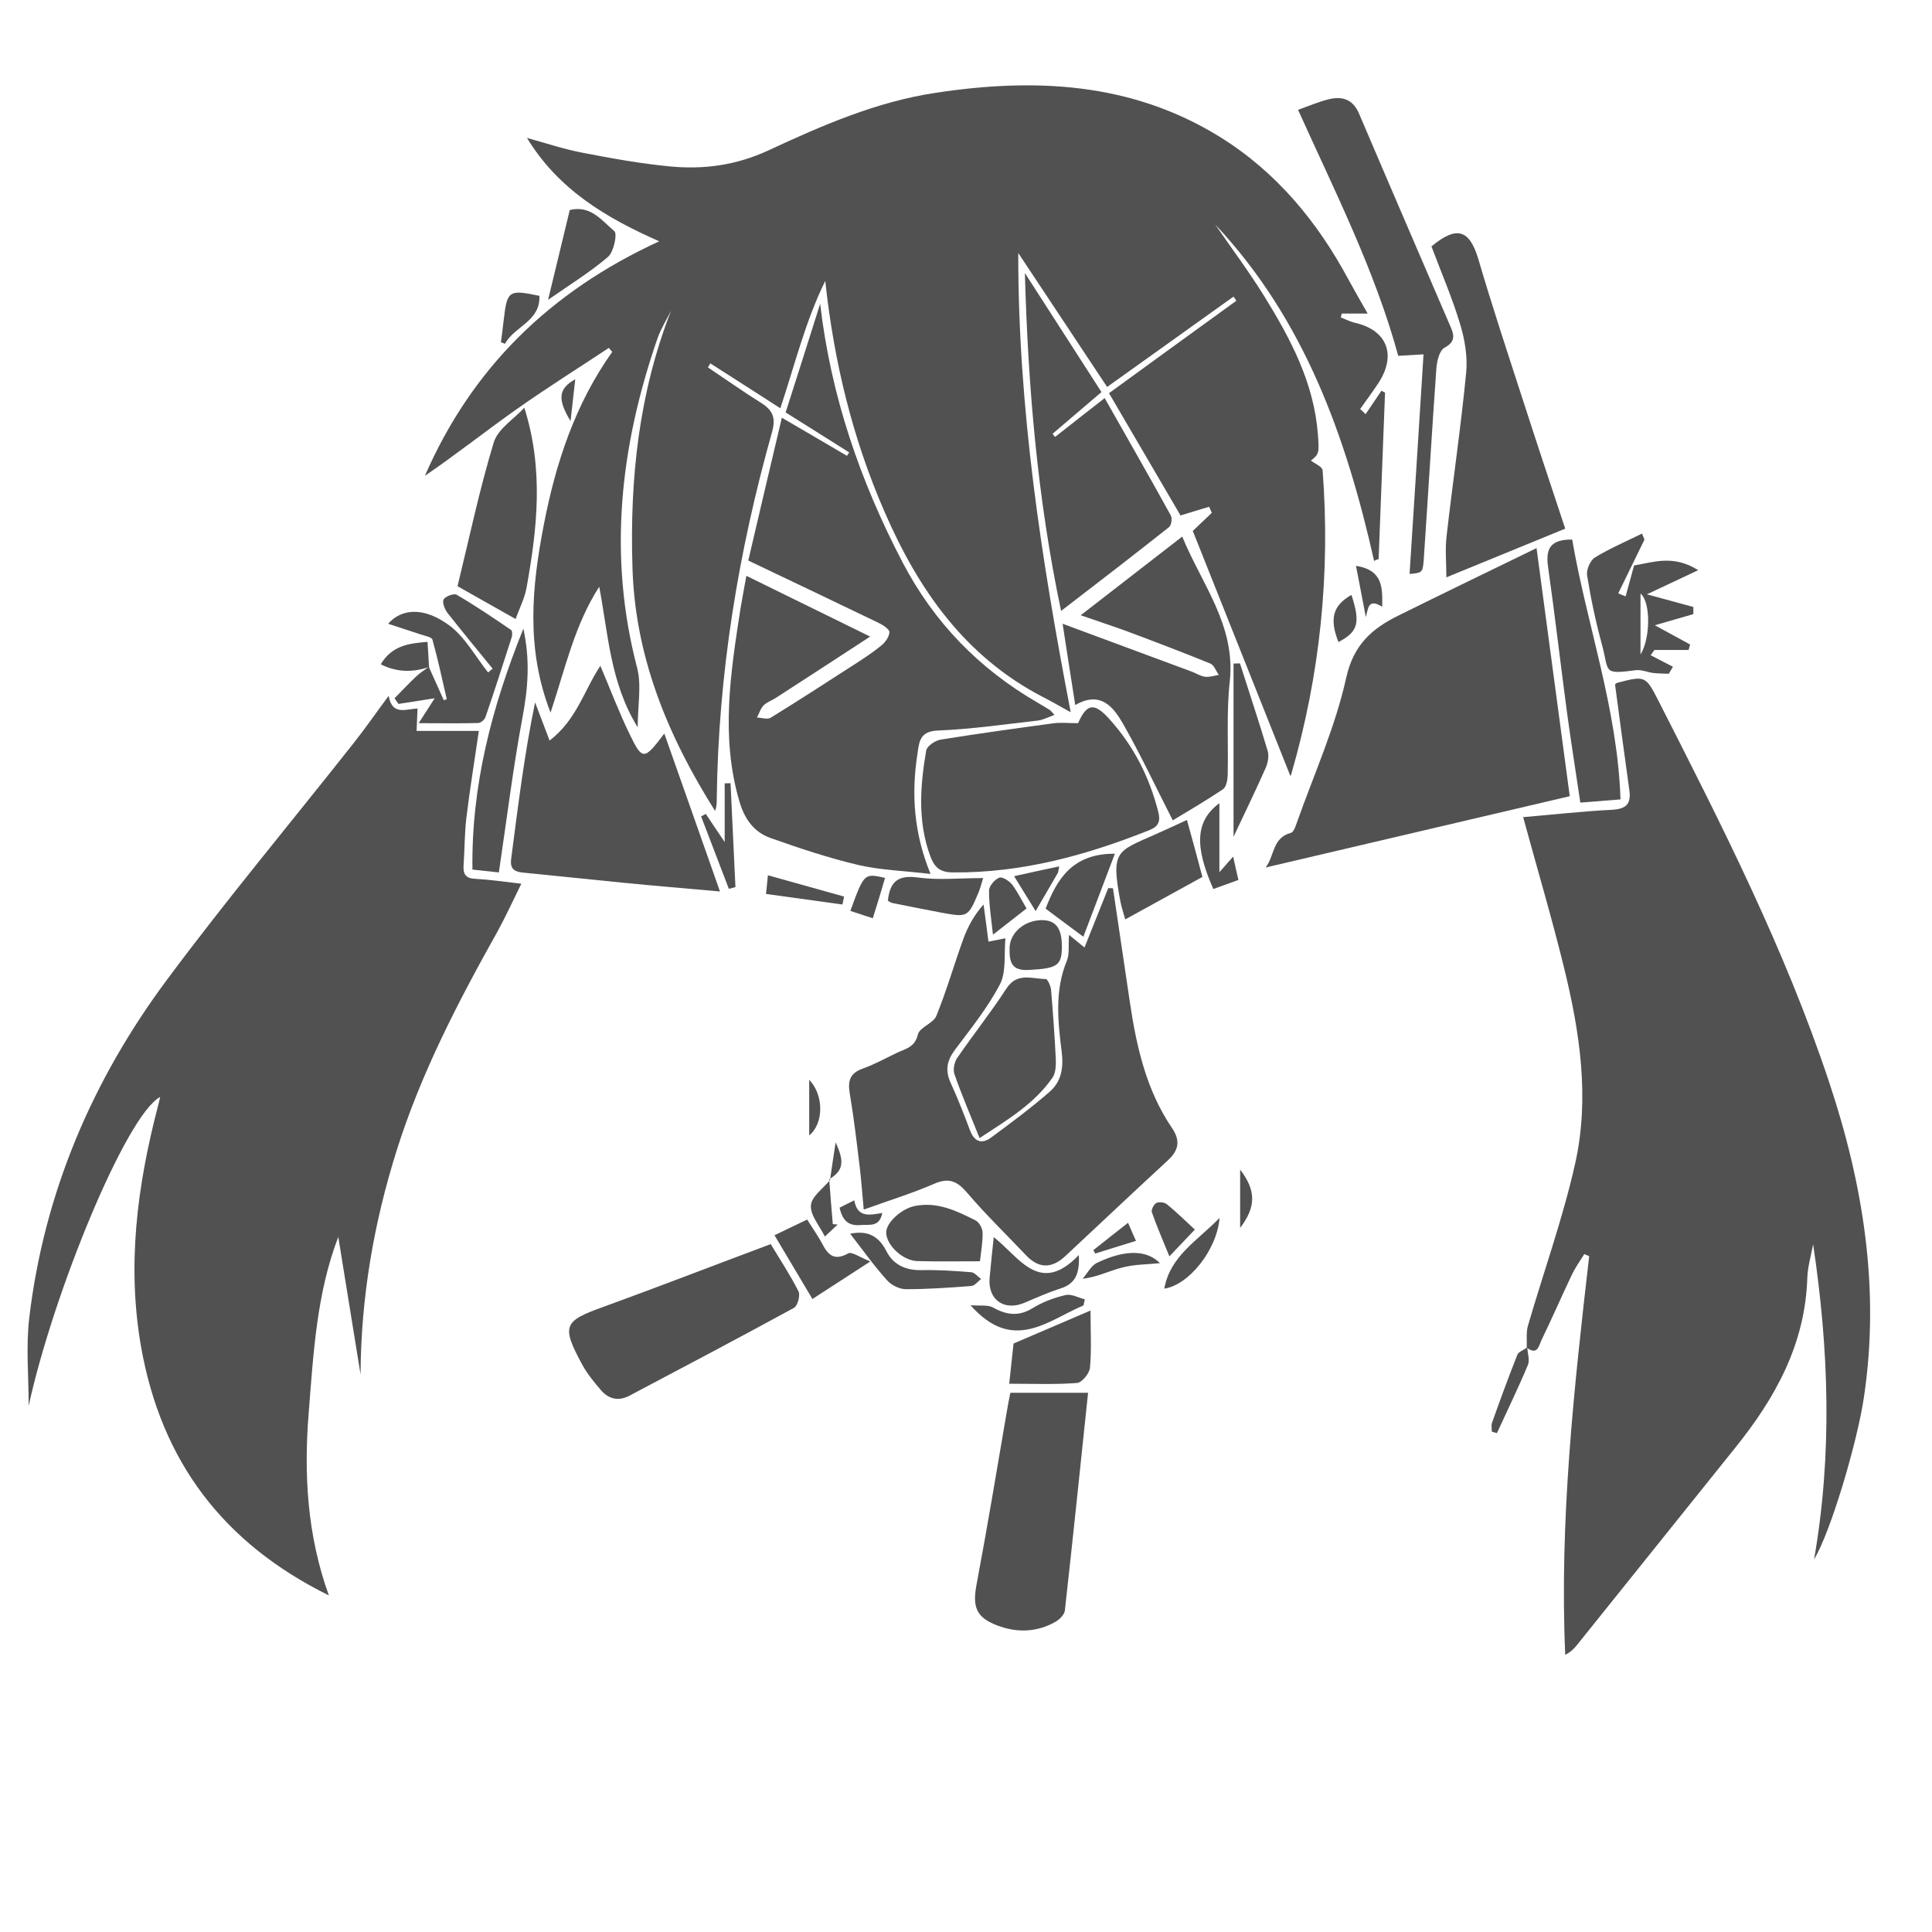
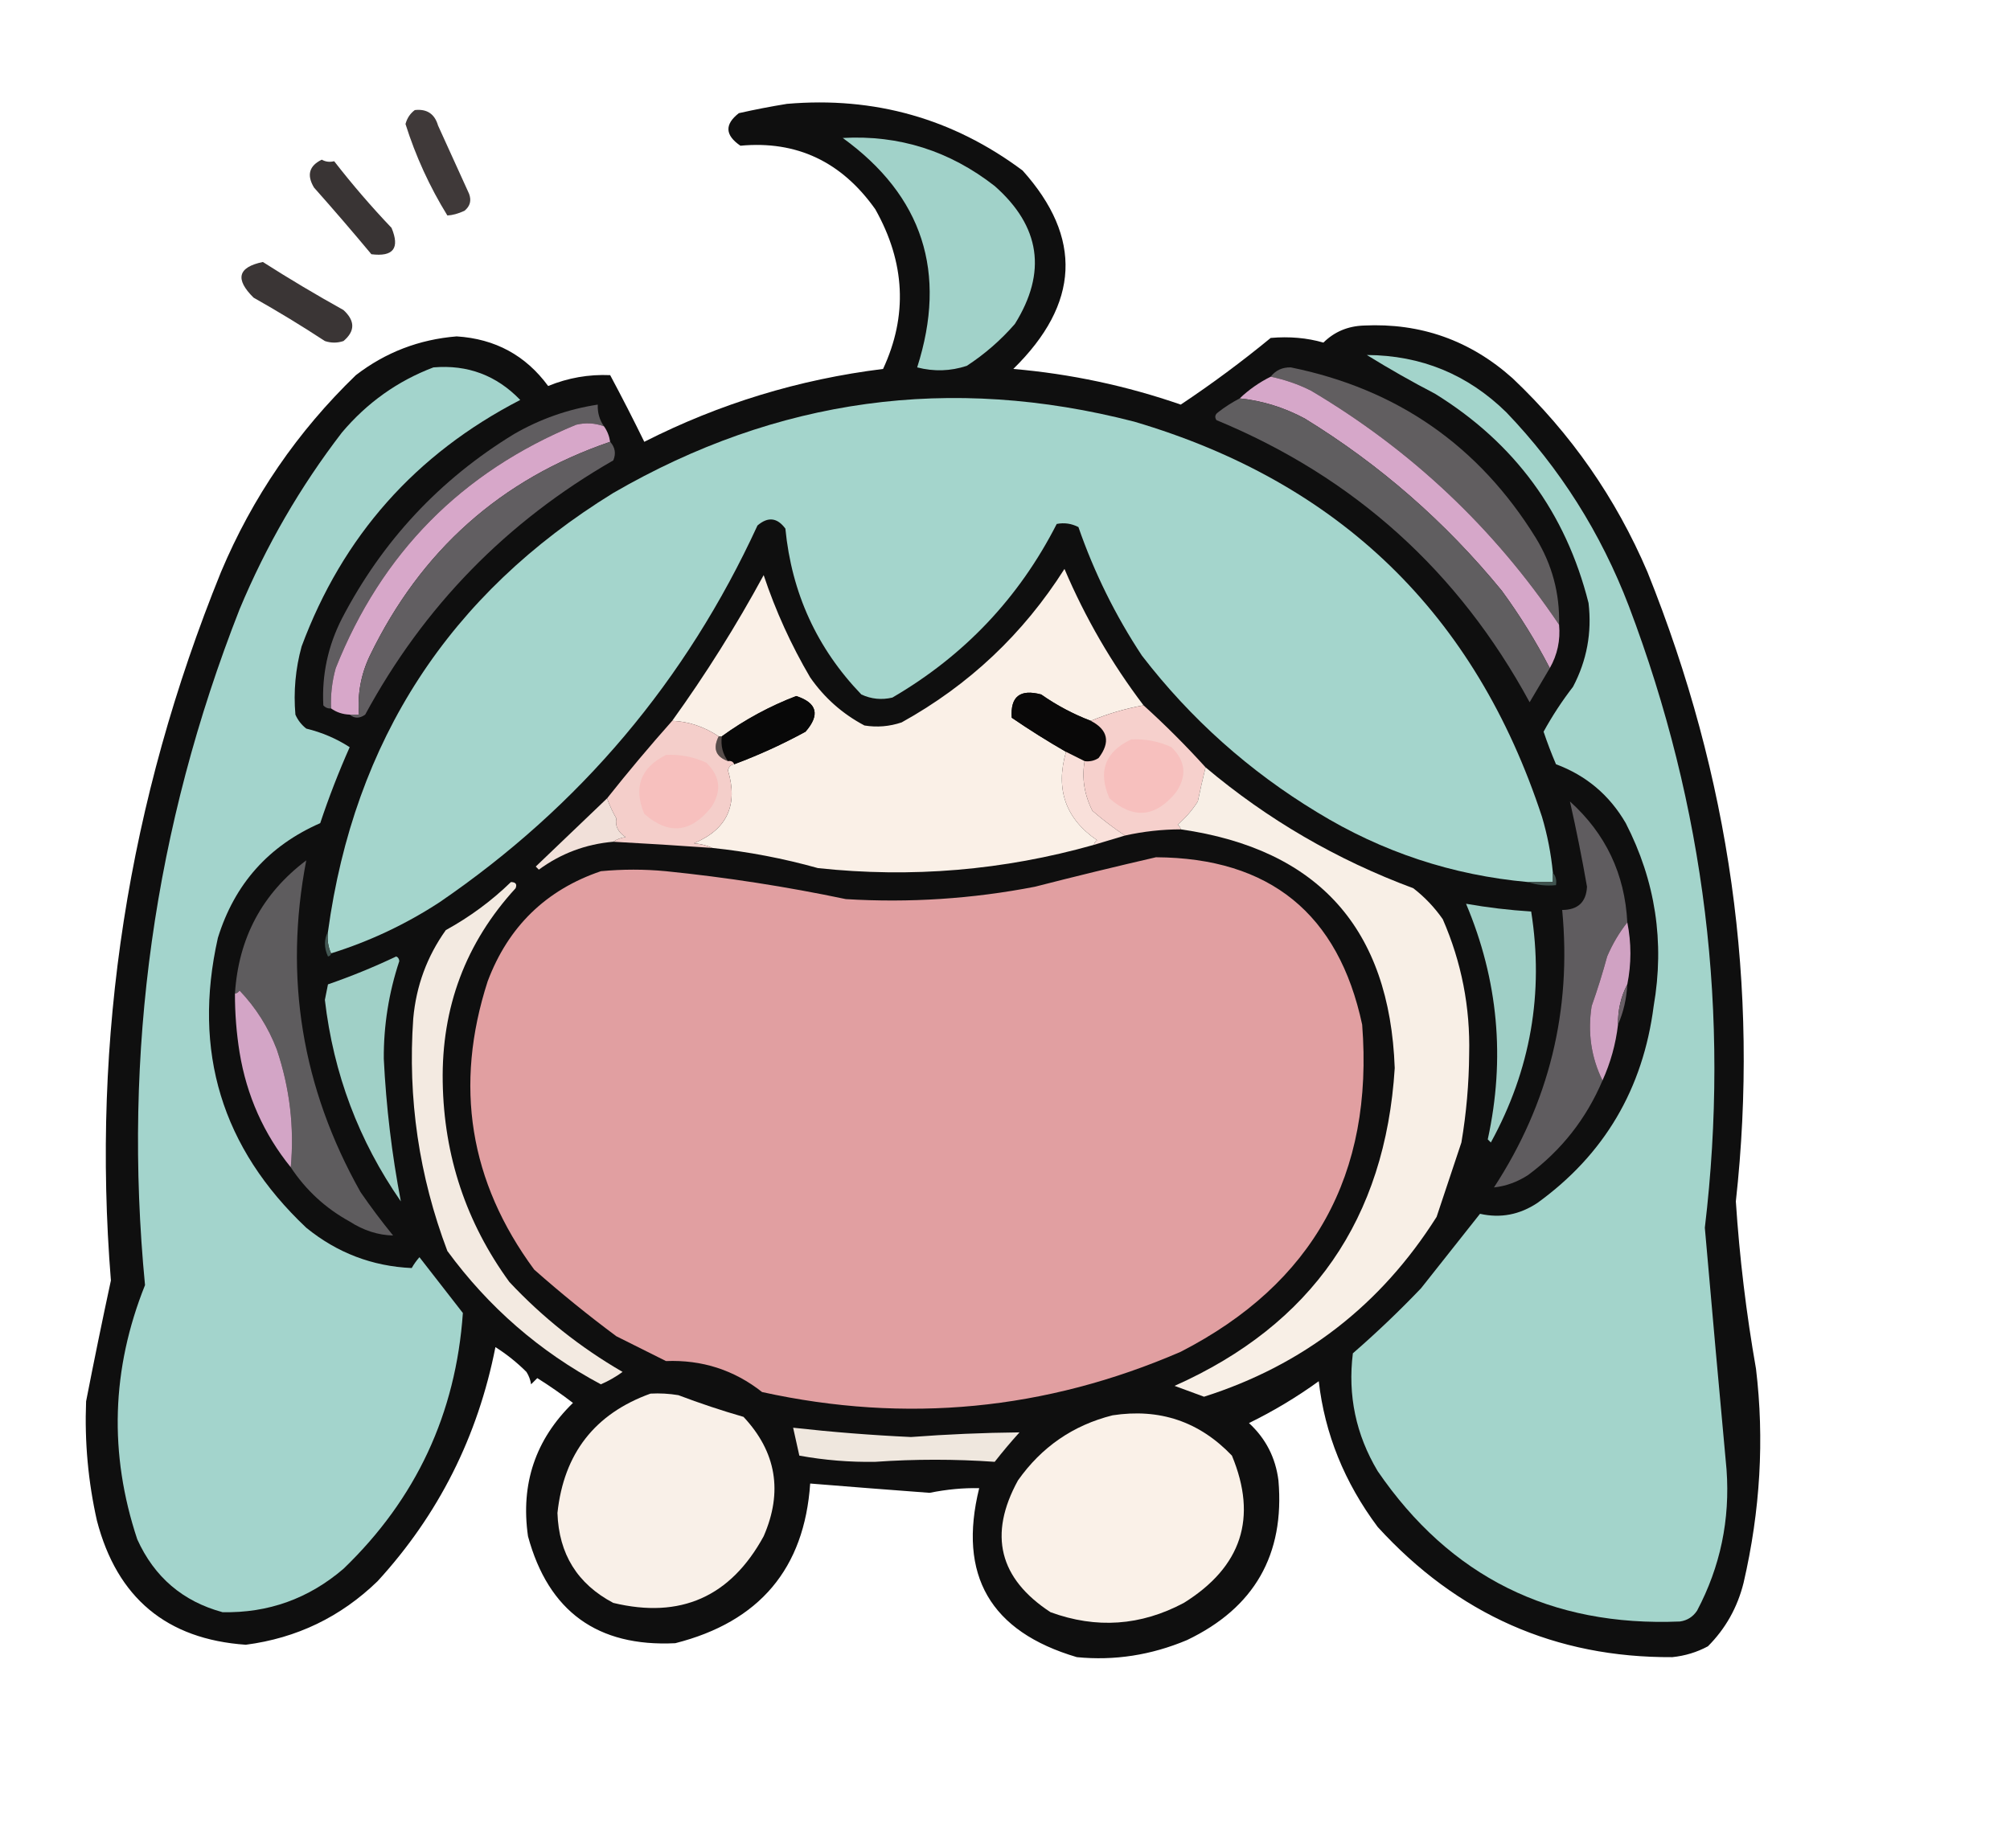
- <svg xmlns="http://www.w3.org/2000/svg" t="1774703105502" class="icon" viewBox="0 0 1024 1024" version="1.1" p-id="14285" width="200" height="200">
-   <path d="M355.7 164.6c-2.4 4.9-5.4 9.6-7.2 14.7-19.8 57.2-26.4 115.2-10.8 174.7 2.4 9.3 0.3 19.9 0.3 31.5-14.6-23.6-15.6-49.4-20.4-74.5-13 20.1-17.9 42.9-25.8 66.7-13.2-34-9.9-66.8-3.6-99.4 6.3-32.7 16.6-64.1 36.3-91.8l-1.8-2.1c-16.6 11-33.4 21.5-49.6 33-16.1 11.4-31.5 23.6-47.9 34.8 24.8-56.9 66.1-97.6 124.2-124.3-28.3-12.5-53.4-27.4-70.1-54.8 10.5 2.9 19.7 6 29.2 7.8 15.4 3 30.9 5.8 46.5 7.3 17.9 1.7 34.9-0.5 52.1-8.4 28.4-13.2 57.4-25.9 88.8-30.6 52.5-8 103.7-5.6 150.4 23.2 30.1 18.6 52 45.1 68.6 76.1 3.1 5.7 6.4 11.4 10 17.7h-13.7c-0.2 0.7-0.4 1.3-0.6 2 2.5 1 5 2.3 7.6 2.9 16.8 3.8 22.1 16.8 12.6 31.6-3.1 4.8-6.6 9.4-9.9 14.1 1 0.9 2 1.8 2.9 2.7 2.8-4.1 5.6-8.2 8.4-12.4 0.6 0.3 1.2 0.7 1.9 1-1.1 29.4-2.3 58.8-3.4 88.2-0.8 0.3-1.6 0.6-2.4 1-14.8-65.8-37-128.1-84.2-178.3 8.7 12.7 18 25.1 26.1 38.2 13.9 22.5 26.2 45.7 28.3 72.9 0.7 9.6 0.8 10.6-3.7 14 2 1.6 6 3.2 6.2 5.1 4.2 54.7-1.3 108.4-16.6 161.1-0.2 0.8-0.9 1.6-0.5 0.9-17-42.6-34.3-86.1-51.7-129.8 3.1-3 6.6-6.3 10.1-9.6-0.5-1.1-1-2.1-1.4-3.2-4.8 1.4-9.6 2.9-15.2 4.6-12.1-20.7-24.6-42-37.9-64.8 22.5-16.4 45-32.7 67.5-49-0.5-0.7-1-1.4-1.5-2.2-22.3 15.9-44.5 31.9-67 47.9-15.6-23.6-31.4-47.3-47.1-71-0.1 82 12.1 161.8 27.8 243.4-6.2-3.4-10.4-5.9-14.8-8.1-41.2-21.4-65.9-56.7-83.9-98.2-17-39-26.8-79.6-31.4-122.3-10.5 21.3-16.1 44.3-23.8 67.5-12.7-8.2-24.9-16-37.1-23.8-0.4 0.7-0.9 1.4-1.3 2.1 9.4 6.3 18.7 12.9 28.3 18.9 6.1 3.9 7.8 7.8 5.7 15.4-17.9 63.5-28.5 128.2-29.3 194.3 0 2.1 0 4.2-0.9 6.5-25.1-39.8-42.6-82-43.8-129.8-1.4-46.3 3.4-91.6 20.5-135.4zM206 368.8c1.8 10.5 8.9 7.1 15.3 6.7-0.2 4-0.3 7.6-0.5 11.9h33c-2.4 16.4-4.8 31.2-6.6 46-1 8.4-0.9 16.9-1.5 25.4-0.3 4.7 1.3 6.8 6.3 7 7.5 0.4 14.9 1.5 24.3 2.6-4.4 8.9-8.2 17.3-12.6 25.3-20.9 37.3-40.6 75.2-53.5 116.2-12.1 38.5-18.9 77.8-19.1 118.6-3.9-24.3-7.9-48.6-11.8-72.9-11.5 29.9-13.2 61.9-15.7 93.5-2.6 32.3-0.8 64.6 10.7 96.5C118 817.8 85.5 774.3 74.8 714c-7.6-43.2-2.1-85.1 8.7-126.9 0.5-1.8 0.9-3.6 1.4-5.7-18 9.6-56.6 103.7-69.7 163.7 0-15.5-1.5-31.2 0.3-46.6C23.4 632.1 49 572.3 88.7 519c31.7-42.6 65.8-83.4 98.7-125.1 6.2-7.8 11.9-16.1 18.6-25.1z m603.2 345.5c0.2-3.8-0.4-7.9 0.6-11.5 8.4-28.9 18.7-57.4 25.2-86.7 7.6-34.6 2.3-69.4-6.1-103.5-6.4-26.1-14.1-52-21.6-79.5 15.5-1.3 31.3-3.1 47.1-3.9 7.4-0.4 10.2-3 9.2-10.3-2.6-18.6-5.1-37.3-7.6-56.1 0.2-0.2 0.7-0.8 1.2-0.9 14.7-3.8 15-3.9 21.9 9.7 33.5 65.8 67 131.6 90.4 202 18.1 54.4 27 109.7 18.4 167.1-3.5 23.6-17.5 71.1-26.4 85.8 9.8-56.2 7.8-111.5-0.5-167-1.1 6-2.9 11.9-3.1 17.9-1.1 35.1-17 63.7-38.4 90.2-27.9 34.7-55.7 69.5-83.6 104.2-1.5 1.9-3.2 3.7-6.3 5.3-3.1-70.9 4.6-141.1 12.7-211.3-0.9-0.4-1.7-0.7-2.6-1.1-2.3 3.7-4.9 7.3-6.7 11.2-5.4 11.3-10.4 22.9-15.9 34.2-1.4 2.8-2 8.4-7.6 4.4 0-0.1-0.3-0.2-0.3-0.2z" fill="#515151" p-id="14286" />
-   <path d="M434.7 161c5.7 49 21.2 94 43.7 137.1 16.7 31.9 40.5 56.3 71.5 74.3 2.2 1.3 4.3 2.5 6.5 3.9 0.5 0.3 0.9 0.9 2.5 2.6-3.3 1.2-5.9 2.6-8.7 3-17.7 2-35.4 4.6-53.2 5.3-9.5 0.4-9.8 6-10.7 12.1-3.3 21.1-2.1 41.9 6.9 63.9-13.7-1.6-26.2-2-38.1-4.7-15.8-3.7-31.3-8.9-46.6-14.3-8.6-3-13.7-9.7-16.5-19.1-10.2-34.4-4.8-68.5 0.5-102.7 0.9-5.5 2-11 3.1-17.2 21.9 10.7 42.9 21.1 65.6 32.2-17.5 11.4-33.7 22-50 32.5-2.1 1.4-4.7 2.2-6.4 3.9-1.7 1.7-2.4 4.3-3.6 6.5 2.5 0.1 5.6 1.2 7.3 0.1 14.4-8.9 28.7-18.1 42.9-27.3 5.3-3.4 10.6-6.8 15.5-10.8 2.2-1.7 4.4-4.7 4.5-7.2 0.1-1.6-3.5-3.9-5.8-5-22.6-10.9-45.3-21.7-69-33 5.9-25.3 11.7-49.9 17.8-75.7 12.5 7.3 23.5 13.7 34.5 20.2l1.2-1.8c-11.2-7.1-22.4-14.1-33.7-21.2 6.3-19.6 12.3-38.6 18.3-57.6z m131.9 334.5c3 2.5 5.1 4.2 8.2 6.7 4.4-11 8.5-21.2 12.6-31.5 0.8 0 1.7 0.1 2.5 0.1 3 20.2 6 40.4 9 60.7 3.5 23.4 8.7 46.4 22.3 66.4 4.6 6.8 3.5 11.8-2.2 17.1-18.2 16.8-36.2 33.8-54.3 50.7-7.3 6.8-14.2 6.8-21.1-0.6-10.3-10.9-21.2-21.4-30.9-32.8-5.3-6.2-9.6-8.3-17.5-4.9-11.7 5.1-23.9 8.8-37.4 13.7-0.8-8.7-1.3-15.5-2.1-22.3-1.6-13.1-3.1-26.2-5.3-39.2-1.1-6.5-0.1-10.7 6.8-13.2 6.2-2.2 12-5.4 18-8.3 4.6-2.2 9.7-2.9 11.3-9.8 0.9-3.8 8.2-5.9 9.8-9.9 5.4-13.3 9.4-27.2 14.3-40.8 2.4-6.5 5.7-12.6 10.7-18.2 0.9 6.4 1.7 12.7 2.6 19.7 2.8-0.6 4.8-1 9-1.8-0.8 8.6 0.5 17.8-2.9 24.4-6.5 12.4-15.5 23.6-24 34.9-4.2 5.7-5.1 10.9-2.1 17.4 3.8 8.3 7.1 16.8 10.3 25.3 2.3 5.9 6.2 7.2 11 3.7 10.6-7.8 21.2-15.7 31.1-24.3 6.2-5.4 7.5-12.6 6.4-21.4-2-16-3.8-32.3 2.8-48.2 1.4-3.5 0.7-8 1.1-13.6z m247.8-205c6.2 46.3 12 89.5 17.6 131.5-53.6 12.6-106.9 25.1-161.2 37.8 4.8-6.2 3.5-15.8 13.5-18.4 1.4-0.4 2.4-3.5 3.1-5.5 9-25.4 20.3-50.4 26.1-76.6 3.9-17.7 13.8-26.2 27.8-33.1 24-11.9 48.3-23.6 73.1-35.7z" fill="#515151" p-id="14287" />
-   <path d="M571.4 383.3c4.6-10.4 8.5-11.1 16.4-2.4 12.9 14.2 21.4 30.8 26.1 49.4 1.2 4.7 0.4 7.6-4.5 9.6-33.5 13.4-67.8 22.8-104.2 22.5-7 0-9.9-2.6-12.2-8.8-6.7-18.4-5.3-37.1-2.1-55.8 0.4-2.4 4.8-5.3 7.7-5.8 20-3.2 40.1-6 60.2-8.7 3.7-0.4 7.7 0 12.6 0z m-189.8 89.2c-18.1-1.6-34.6-3-51-4.6-17.5-1.7-34.9-3.6-52.4-5.3-4.7-0.4-8-1.3-7.3-7.1 3.6-27.8 7-55.6 12.7-83.2 2.4 6.3 4.8 12.5 7.7 20.2 14.4-11 18.4-26.9 26.9-39.6 5.2 12.2 9.8 24.5 15.6 36.4 6.7 13.8 7.6 13.7 18.3-0.5 10 28.2 19.3 54.8 29.5 83.7z" fill="#515151" p-id="14288" />
-   <path d="M563.2 330.6c23.8 8.8 46.1 17.1 68.5 25.4 2.4 0.9 4.6 2.4 7 2.7 2.4 0.3 4.9-0.6 7.3-1-1.5-2-2.5-5.2-4.5-6-14.5-5.9-29.2-11.5-43.9-17-7.6-2.8-15.4-5.3-24.8-8.6 18.3-14.2 35.5-27.5 53.8-41.7 10.5 25.5 28.4 47.1 25.2 76.7-1.8 16.5-0.7 33.3-1.1 49.9-0.1 2.6-0.8 6.3-2.6 7.4-9.3 6.2-18.9 11.8-26.5 16.4-9.1-17.8-17-34.7-26.2-50.9-5.2-9.1-12-18-25.5-10.2-2.3-14.5-4.3-27.7-6.7-43.1z m-20-185.9c13.4 20.8 26.8 41.6 40.6 63.1-8.9 7.6-17.4 14.8-25.9 22.1 0.4 0.6 0.9 1.2 1.3 1.7 8.4-6.6 16.9-13.3 26.3-20.6 12 21.2 23.7 41.6 35 62.1 0.9 1.5 0.4 5.3-0.9 6.3-18.7 14.8-37.5 29.3-57.2 44.4-12.6-59.7-17.5-119-19.2-179.1zM766.6 306c0-7.9-0.7-14.9 0.1-21.7 3.3-29 7.6-57.8 10.4-86.8 0.8-8.4-0.7-17.5-3.2-25.7-4.2-14-10.1-27.6-15.2-41.2 13.5-11.2 20.2-8.9 24.9 6.9 7.3 24.9 15.5 49.6 23.5 74.3 7.3 22.7 14.9 45.4 22.5 68.4-20 8.2-40.2 16.5-63 25.8zM535.5 738.2h41.2c-4 38.3-8 76.8-12.3 115.4-0.2 2.2-2.9 4.8-5 6-9.9 5.6-20.4 5.9-30.9 1.9-11.3-4.3-13.1-10-10.9-21.7 5.8-30.8 10.9-61.7 16.2-92.6 0.5-3 1.1-6 1.7-9z m-127-78.8c4.6 7.7 10.2 16.1 14.7 25 1.1 2.1-0.4 7.7-2.4 8.8-28.9 15.8-58 31.1-87.1 46.5-5.8 3.1-11.1 1.9-15.2-2.9-3.6-4.2-7.3-8.7-9.9-13.5-11.2-20.7-9.9-23.1 11.4-30.7 29.1-10.6 58-21.8 88.5-33.2z" fill="#515151" p-id="14289" />
-   <path d="M754.5 187.8c-6.6 0.4-10.2 0.6-13.4 0.8-12.5-45.7-33.7-87.3-53.1-130.4 5.9-2.1 10.8-4.2 15.9-5.5 7.4-1.9 13.2-0.2 16.5 7.7 16.1 37.8 32.4 75.5 48.6 113.2 1.9 4.4 2.2 7.7-3.4 10.7-2.7 1.5-4 7.1-4.3 11-2.4 33.8-4.4 67.7-6.7 101.5-0.5 6.8-0.9 6.8-7.5 7.4 2.5-38.4 4.9-76.7 7.4-116.4zM519.2 603.2c-4.9-12.2-9.5-22.9-13.3-33.8-0.9-2.4-0.1-6.4 1.4-8.6 8.5-12.4 17.9-24.2 26.1-36.8 5.7-8.9 13.7-5.1 20.9-5.1 0.9 0 2.6 3.7 2.8 5.8 1 12.2 1.9 24.4 2.5 36.6 0.1 3.3 0 7.3-1.7 9.8-9.7 14-23.9 22.4-38.7 32.1zM242.5 310.7c6.2-25.4 11.6-51.2 19.2-76.2 2.2-7.2 10.7-12.4 16.2-18.4 10.4 32.9 6.8 64.2 1.2 95.3-1 5.7-3.8 11-5.8 16.7-11.3-6.4-21.8-12.3-30.8-17.4z m616.4 113c-7.7 0.6-13.9 1.1-21.3 1.7-2.3-15.8-4.8-31.2-6.9-46.6-3.5-26.1-6.5-52.3-10.2-78.4-1.3-9.2 0.9-14.6 12.8-14.4 7.8 45.4 24 89.5 25.6 137.7zM871.6 286c-4.6 9.5-9.3 19-13.9 28.5 1.3 0.5 2.6 1.1 3.9 1.6 1.4-5.2 2.9-10.4 4.5-16.4 10-1.6 20.7-5.9 34 2.5-9.9 4.7-17.5 8.2-27.2 12.8 9.8 2.7 17.2 4.7 24.6 6.7v3.8c-6.2 1.8-12.4 3.6-20.4 5.9 7.1 3.9 12.9 7 18.7 10.2-0.3 1-0.5 1.9-0.8 2.9h-18.1c-0.7 0.9-1.4 1.9-2 2.8 3.9 2 7.9 4.1 11.8 6.1-0.7 1.2-1.5 2.5-2.2 3.7-2.8-0.1-5.5-0.1-8.2-0.4-3.1-0.4-6.2-1.8-9.1-1.5-17.9 2.3-14.2 1.2-18.1-13.4-3.3-12.1-5.9-24.4-7.9-36.8-0.5-2.9 1.6-7.9 4.1-9.5 8-4.9 16.6-8.5 25-12.7 0.5 1.2 0.9 2.2 1.3 3.2z m-2.1 60.9c5.3-8.5 5.5-27.8 0-32.3v32.3z m-642.1 6.8l7.8 17.4c0.5-0.2 1.1-0.3 1.6-0.5-2.4-10.5-4.7-21.1-7.6-31.6-0.4-1.4-4.2-2-6.4-2.8-5.5-1.8-10.9-3.6-17.1-5.6 7.3-8.2 19-8.9 32.2 0.7 8.5 6.2 14 16.6 20.8 25.1 0.8-0.7 1.6-1.3 2.4-2-8-9.8-16-19.5-23.8-29.4-1.5-1.9-3-5.5-2.2-7.2 0.8-1.7 5.4-3.4 6.9-2.6 9.9 5.8 19.4 12.2 28.9 18.7 0.7 0.5 0.7 2.9 0.2 4.2-4.5 14-9 28.1-13.8 42-0.5 1.4-2.5 3.1-3.8 3.1-9.7 0.3-19.4 0.1-31.6 0.1 3.4-5.3 5.9-9.1 8.5-13.2-6.3 1-12.7 2-19.2 3l-2.1-3c3.8-3.8 7.4-7.7 11.3-11.4 2.1-2 4.7-3.6 7-5.4 0.2 0.2 0 0.4 0 0.4z m50-20.5c3.7 17 2.4 31.9-0.5 47.2-5 26.8-8.3 53.9-12.5 82-3.9-0.4-8.5-0.9-14-1.5-0.6-44.3 10.1-85.7 27-127.7z m359.9 131.6c-14.2 7.8-27.2 15-40.9 22.5-0.9-3.3-2-6.4-2.6-9.7-5-26.4-1.9-26.3 17.5-34.9 5.7-2.5 11.3-5.1 17.8-8.1 2.9 10.4 5.6 20.3 8.2 30.2zM519.4 668.5c-12.1 0-22.6 0.2-33.2-0.1-7.7-0.2-16.4-8.4-16.5-15.1 0-5.5 8.4-12.8 15.2-14.1 12-2.4 22.1 2.6 32.1 7.6 2 1 3.8 4.3 3.8 6.6 0.1 5.2-0.9 10.4-1.4 15.1z m58.6 26.1c0 11.2 0.6 20.9-0.3 30.4-0.3 3-4.3 7.8-6.8 8-11.6 0.9-23.3 0.4-36 0.4 1-8.9 1.7-15.9 2.3-21.3 13.5-5.8 25.9-11.1 40.8-17.5z m79.2-343c4.9 15.5 10.1 30.9 14.7 46.4 0.8 2.7 0.1 6.4-1.1 9.1-5.4 12.2-11.3 24.3-17 36.4v-91.8c1.2 0 2.3-0.1 3.4-0.1zM290.5 158.9c4.2-17.5 7.9-32.6 11.5-47.6 11.2-2.7 17.1 5.8 23.6 11.2 1.7 1.4-0.3 11-3.3 13.6-9.3 8-20 14.6-31.8 22.8z m236.2 496.8c13.6 10.6 24.3 31.2 45.1 9.5 0.5 9.7-1.7 15.2-9.7 17.7-6.5 2.1-12.8 4.9-19.1 7.6-10.7 4.5-19.4-1.5-18.5-13 0.6-7 1.4-14 2.2-21.8z m-98.9-9.3c3.1 4.9 5.8 8.7 8 12.8 3.1 6.1 6.5 9.2 13.8 5.1 1.9-1 6.1 2.1 11.7 4.3-11.8 7.6-20.8 13.5-30.7 19.9-6.8-11.4-13.3-22.3-20.1-33.8 6.1-2.9 11.4-5.5 17.3-8.3z" fill="#515151" p-id="14290" />
-   <path d="M590.9 452.5c-5.7 15-11.1 29.3-16.7 44-6.8-5.1-13.4-9.9-20-14.9 6-15.6 14.2-29.3 36.7-29.1z m-120.3 24.9c1-9.9 5.2-13.8 15.9-12.3 11 1.5 22.3 0.3 34.6 0.3-1.1 3.5-1.6 5.5-2.4 7.5-5.6 13.3-5.8 13.4-19.9 10.8-8.6-1.6-17.2-3.4-25.9-5.1-0.8-0.2-1.6-0.8-2.3-1.2z m-20 176.5c8.8-1.8 14.9 0.8 19.2 9.2 3.6 7.2 10.2 10.3 18.7 10.1 8.7-0.2 17.5 0.4 26.2 1.1 1.8 0.1 3.5 2.3 5.3 3.6-1.7 1.3-3.4 3.6-5.2 3.7-11.5 0.9-23.1 1.7-34.6 1.7-3.4 0-7.8-2.1-10.1-4.8-6.9-7.6-12.8-16-19.5-24.6z m112.2-152.4c0.1 10.5-2.6 11.8-17.7 12.6-9.3 0.5-10.1-4.6-10-11.6 0.1-7.8 7.4-14.5 16.6-14.8 7.7-0.2 11.1 4 11.1 13.8z m11.5 190.4c-19 8-37.4 25.4-59.9-0.1 5.3 0.4 9.2-0.3 11.9 1.2 7.2 4 13.6 4.9 21.1 0.3 5.2-3.2 11.3-5.5 17.4-6.9 3.1-0.7 6.8 1.4 10.2 2.3-0.3 1.1-0.5 2.2-0.7 3.2zM653.6 454c1 4.6 1.8 8.2 2.8 12.4-4.9 1.8-9.1 3.3-13.3 4.8-10.1-22.7-9.5-36.1 3.2-45.5v36.6c1.9-2.2 4-4.6 7.3-8.3z m-269.5-7.7v-31.1c1 0 2.1-0.1 3.1-0.1 0.9 18.4 1.7 36.8 2.6 55.1-1.2 0.3-2.3 0.6-3.5 0.9l-14.7-38.4c0.8-0.4 1.7-0.9 2.5-1.3 2.9 4.4 5.8 8.7 10 14.9z m233 236.7c3.1-17.3 17.5-25.3 29.3-37.5-1.4 17.2-16.5 35.7-29.3 37.5z m-73-201.5c-6.2 4.8-11.5 9-17.8 13.9-0.9-8.2-2.1-15.8-2.1-23.3 0-2.4 2.9-5.9 5.4-6.9 1.6-0.7 5.3 1.7 6.9 3.7 2.9 3.9 5.1 8.4 7.6 12.6z m89.2 170.2c-5 5.2-8.6 9-13.5 14.2-3.5-8.7-6.7-15.9-9.3-23.4-0.4-1.3 1-4.2 2.4-4.9 1.5-0.7 4.3-0.4 5.6 0.7 4.8 3.9 9.3 8.3 14.8 13.4zM265.5 181.4c0.5-4 1.1-8 1.5-12 1.8-15.4 2.6-16 18.9-12.6 0.6 13.6-13.3 16.1-18.2 25.4-0.7-0.3-1.5-0.5-2.2-0.8z m543.7 532.9l0.3 0.1c0.2 3.1 1.4 6.6 0.3 9.1-5.1 12.2-10.9 24.1-16.4 36.1-0.9-0.3-1.8-0.5-2.7-0.8 0-1.6-0.4-3.3 0.1-4.7 4.3-12.1 8.7-24.1 13.4-36 0.6-1.6 3.3-2.5 5-3.8zM407 463.9c14.4 4 27.4 7.7 40.4 11.3l-0.9 4.2c-13.2-1.8-26.4-3.7-40.5-5.6 0.4-3.4 0.6-5.9 1-9.9z m55.6 22.8c-4.5-1.5-8.2-2.7-11.9-3.9 7.3-20 7.3-20 18.4-17.5-2 6.9-4.1 13.8-6.5 21.4z m-235-133.2c-8.5 2.8-16.8 3.1-25.8-1.4 5.9-9.9 14.7-11.1 24.8-11.9 0.3 5 0.6 9.2 0.8 13.5l0.2-0.2z m333.8 105.7c-0.4 1.8-0.4 2.9-0.8 3.6-3.6 6.2-7.2 12.4-11.7 20.1-4-6.5-7.4-12-11.4-18.5 8.5-1.9 15.9-3.5 23.9-5.2z m53.4 210.3c-6.7 0.7-13.5 0.6-19.9 2.3-6.6 1.6-12.7 4.9-21.1 6 2.5-2.9 4.5-7 7.7-8.5 15.1-7.2 26.4-6.8 33.3 0.2zM439.5 625c0.6 7.9 1.2 15.9 1.9 23.8 0.9 0.1 1.7 0.2 2.6 0.2-2 1.9-3.9 3.7-6.8 6.4-2.8-5.7-7.8-11.3-7.4-16.5 0.3-4.7 6.5-9 10.1-13.4 0 0.1-0.4-0.5-0.4-0.5z m284.4-298c-1.7-8.7-3.3-17.5-5.2-27.1 14.6 2.3 14 12 13.9 21.7-7.8-4.9-7.4 1.5-8.7 5.4z m-14.5 13.3c-4.9-12.5-2.9-19.4 6.9-25 4.8 14.8 3.6 19.5-6.9 25z m-52.1 279.6c8.5 11.1 8.5 19.8 0 30.9v-30.9zM445 640.1c2.8-1.4 4.9-2.5 7.8-3.9 1.6 9.4 8.2 7.8 14.8 6.7-1.4 7.7-6.8 6-11.4 6.4-6.6 0.6-9.7-2.5-11.2-9.2z m-16.1-67.8c8 8.4 7.6 23.3 0 29.5v-29.5z m173.2 85.4c-8.2 2.5-14.9 4.6-21.6 6.7-0.3-0.6-0.7-1.2-1-1.8 5.8-4.6 11.6-9.2 18.4-14.5 1.5 3.6 2.7 6.2 4.2 9.6zM304.9 201c-1 8.6-1.7 15.4-2.5 22.2-7-11.6-6.5-17.2 2.5-22.2z" fill="#515151" p-id="14291" />
-   <path d="M439.5 625l0.4 0.6c1-6.9 2-13.7 3-20.1 4.8 10.3 4.1 15-3.4 19.5z" fill="#515151" p-id="14292" />
+ <svg xmlns="http://www.w3.org/2000/svg" t="1774704246851" class="icon" viewBox="0 0 1114 1024" version="1.1" p-id="18394" width="217.578" height="200">
+   <path d="M436.138 57.576c48.469-4.17 92.01 8.147 130.62 36.952 33.373 37.216 31.655 73.883-5.156 109.996a383.048 383.048 0 0 1 92.809 19.765 618.526 618.526 0 0 0 49.842-36.952c10.4-0.909 20.138-0.05 29.218 2.578 6.045-5.979 13.493-9.131 22.343-9.453 31.491-1.533 58.99 8.205 82.497 29.218 32.339 30.623 57.26 66.431 74.763 107.418 45.756 113.868 62.084 230.166 48.982 348.893a861.916 861.916 0 0 0 11.171 92.809c4.683 38.999 2.391 78.528-6.875 118.589-3.388 13.665-9.977 25.411-19.765 35.233-6.108 3.293-12.698 5.297-19.765 6.015-64.607 0.375-119.031-23.687-163.275-72.185-18.441-24.715-29.326-51.641-32.655-80.778a263.395 263.395 0 0 1-38.67 23.202c9.295 8.561 14.736 19.16 16.327 31.796 3.537 41.161-13.363 70.665-50.701 88.512-19.866 8.351-40.205 11.501-61.013 9.453-48.008-14.153-66.054-45.375-54.139-93.668-8.709-0.213-17.874 0.646-27.499 2.578a9490.596 9490.596 0 0 1-66.169-5.156c-3.211 47.171-28.131 76.676-74.763 88.512-43.125 2.131-70.339-17.634-81.637-59.295-4.163-29.051 4.145-53.685 24.921-73.903a249.295 249.295 0 0 0-19.765-13.749l-3.437 3.437a17.63 17.63 0 0 0-2.578-6.875 100.584 100.584 0 0 0-17.187-13.749c-9.784 49.649-31.555 92.902-65.31 129.761-20.418 19.804-44.767 31.548-73.044 35.233-43.835-3.047-71.334-25.962-82.497-68.747-4.884-21.667-6.89-43.723-6.015-66.169a3476.296 3476.296 0 0 1 13.749-67.029C50.622 574.961 70.961 444.054 122.479 317.097c17.45-41.486 42.371-77.863 74.763-109.136 16.424-12.643 35.042-19.804 55.857-21.484 21.325 1.347 38.227 10.513 50.701 27.499 11.051-4.53 22.51-6.536 34.374-6.015a1121.119 1121.119 0 0 1 18.906 36.952c41.675-21.166 85.788-34.628 132.339-40.389 13.731-29.499 12.299-59.002-4.297-88.512-18.698-26.409-43.618-38.155-74.763-35.233-8.561-5.844-8.846-11.859-0.859-18.046a439.258 439.258 0 0 1 26.64-5.156z" fill="#040404" opacity=".954" p-id="18395" />
+   <path d="M229.896 61.013c6.71-0.753 11.006 2.111 12.89 8.593l17.187 37.811c1.418 3.781 0.559 6.933-2.578 9.453-3.511 1.598-6.662 2.458-9.453 2.578A225.773 225.773 0 0 1 224.74 68.747c0.873-3.253 2.592-5.831 5.156-7.734z" fill="#221C1C" opacity=".87" p-id="18396" />
+   <path d="M467.075 76.481c31.18-1.736 59.252 7.143 84.215 26.64 25.339 22.346 29.063 47.84 11.171 76.481a127.867 127.867 0 0 1-26.64 23.202c-9.021 2.975-18.187 3.26-27.499 0.859 16.824-52.643 3.075-95.036-41.248-127.183z" fill="#A1D2C9" p-id="18397" />
+   <path d="M178.336 88.512c2.074 1.184 4.365 1.469 6.875 0.859A484.66 484.66 0 0 0 217.006 126.323c4.702 11.263 0.98 16.132-11.171 14.609A1531.364 1531.364 0 0 0 174.039 103.98c-4.154-6.911-2.722-12.067 4.297-15.468z" fill="#221C1C" opacity=".894" p-id="18398" />
+   <path d="M145.681 145.229a859.857 859.857 0 0 0 44.686 26.64c6.497 5.979 6.497 11.708 0 17.187-3.437 1.146-6.875 1.146-10.312 0a690.079 690.079 0 0 0-39.53-24.062c-10.395-10.288-8.676-16.877 5.156-19.765z" fill="#221C1C" opacity=".887" p-id="18399" />
+   <path d="M757.532 196.789c30.12 0.168 55.9 10.766 77.341 31.796 29.714 31.01 52.342 66.816 67.888 107.418 42.173 111.324 56.208 226.189 42.108 344.596 3.9 44.72 7.909 89.406 12.031 134.057 2.006 27.758-3.436 53.826-16.327 78.2-2.267 3.415-5.417 5.421-9.453 6.015-71.587 3.02-127.444-24.766-167.572-83.356-12.062-20.208-16.645-41.979-13.749-65.31a560.198 560.198 0 0 0 37.811-36.092l32.655-41.248c11.307 2.552 21.906 0.547 31.796-6.015 37.053-26.793 58.537-63.172 64.451-109.136 6.156-35.529 1-69.33-15.468-101.402-9.013-15.527-21.903-26.411-38.67-32.655a242.039 242.039 0 0 1-6.875-18.046 192.31 192.31 0 0 1 16.327-24.921c7.645-14.545 10.51-30.013 8.593-46.404-12.588-50.039-40.946-88.71-85.075-116.011a581.289 581.289 0 0 1-37.811-21.484z" fill="#A3D4CB" p-id="18400" />
+   <path d="M240.208 203.664c18.935-1.614 34.975 4.402 48.123 18.046-58.052 29.974-98.439 75.519-121.167 136.635a106.895 106.895 0 0 0-3.437 37.811 19.815 19.815 0 0 0 6.015 7.734c8.755 2.14 16.774 5.577 24.062 10.312a468.241 468.241 0 0 0-16.327 42.108c-28.558 12.521-47.463 33.719-56.717 63.591-14.155 62.943 2.172 116.508 48.982 160.697 17.079 13.902 36.556 21.349 58.435 22.343a35.231 35.231 0 0 1 4.297-6.015l24.062 30.936c-3.895 55.821-25.95 103.085-66.169 141.791-19.318 16.56-41.661 24.581-67.029 24.062-22.034-5.984-37.789-19.447-47.264-40.389-15.76-47.417-14.329-94.395 4.297-140.932-12.457-129.063 5.015-253.954 52.42-374.673 14.733-35.288 33.638-67.943 56.717-97.965 13.963-16.541 30.862-28.571 50.701-36.092z" fill="#A3D4CC" p-id="18401" />
+   <path d="M864.09 346.315c-36.079-53.551-81.909-96.803-137.495-129.761a89.818 89.818 0 0 0-22.343-7.734c2.746-3.556 6.471-5.275 11.171-5.156 58.999 12.007 104.257 43.515 135.776 94.528 9.04 14.798 13.337 30.838 12.89 48.123z" fill="#615E60" p-id="18402" />
+   <path d="M704.253 208.82a89.818 89.818 0 0 1 22.343 7.734c55.586 32.957 101.416 76.21 137.495 129.761 0.789 8.628-0.93 16.649-5.156 24.062a325.862 325.862 0 0 0-26.64-42.967c-31.16-38.053-67.539-69.849-109.136-95.387-11.452-6.148-23.482-9.872-36.092-11.171a69.789 69.789 0 0 1 17.187-12.031z" fill="#D6A7C9" p-id="18403" />
+   <path d="M860.653 483.809v5.156h-13.749c-41.958-3.769-80.916-16.659-116.87-38.67-37.753-22.853-70.121-51.786-97.106-86.793a317.827 317.827 0 0 1-35.233-71.325c-3.874-1.976-7.884-2.551-12.031-1.719-20.872 40.927-51.236 73.01-91.09 96.246-5.954 1.404-11.684 0.83-17.187-1.719-24.589-25.571-38.624-56.22-42.108-91.95-4.513-6.139-9.669-6.711-15.468-1.719-39.518 85.914-98.24 155.52-176.165 208.82a240.803 240.803 0 0 1-60.154 28.358c-1.664-3.621-2.238-7.633-1.719-12.031 14.513-106.12 67.218-187.185 158.119-243.194 90.755-52.593 187.001-65.771 288.739-39.53 113.766 33.564 189.103 106.608 226.007 219.132a164.014 164.014 0 0 1 6.015 30.936z" fill="#A4D5CC" p-id="18404" />
+   <path d="M687.066 220.851c12.61 1.299 24.641 5.024 36.092 11.171 41.597 25.538 77.977 57.334 109.136 95.387a325.862 325.862 0 0 1 26.64 42.967 11434.913 11434.913 0 0 0-11.171 18.906c-39.44-72.673-97.302-124.806-173.587-156.4-1.06-1.631-0.775-3.063 0.859-4.297a79.322 79.322 0 0 1 12.031-7.734z" fill="#605E60" p-id="18405" />
+   <path d="M334.736 236.319c-4.998-1.837-10.154-2.124-15.468-0.859-63.455 26.217-107.854 71.19-133.198 134.917a70.586 70.586 0 0 0-2.578 22.343c-1.712 0.148-3.145-0.426-4.297-1.719-0.868-16.896 2.569-32.939 10.312-48.123 22.381-43 54.176-77.088 95.387-102.262 14.473-8.356 29.941-13.799 46.404-16.327-0.172 4.482 0.974 8.494 3.437 12.031z" fill="#605D60" p-id="18406" />
+   <path d="M334.736 236.319c1.782 2.458 2.929 5.323 3.437 8.593-60.527 20.674-104.926 60.204-133.198 118.589-4.929 10.329-6.935 21.214-6.015 32.655h-5.156c-3.929-0.163-7.366-1.31-10.312-3.437a70.586 70.586 0 0 1 2.578-22.343c25.344-63.727 69.742-108.7 133.198-134.917 5.314-1.265 10.47-0.978 15.468 0.859z" fill="#D7A7C9" p-id="18407" />
+   <path d="M338.173 244.912c2.758 3.107 3.333 6.545 1.719 10.312-59.183 33.975-105.015 80.952-137.495 140.932-3.092 2.214-5.955 2.214-8.593 0h5.156c-0.919-11.441 1.086-22.326 6.015-32.655 28.272-58.385 72.671-97.915 133.198-118.589z" fill="#615E61" p-id="18408" />
+   <path d="M633.787 391a139.172 139.172 0 0 0-29.218 8.593 126.246 126.246 0 0 1-27.499-14.609c-11.735-3.135-17.177 1.162-16.327 12.89a455.781 455.781 0 0 0 30.077 18.906c-5.986 20.722-0.258 37.05 17.187 48.982-0.956 0.658-1.528 1.518-1.719 2.578-50.125 14.165-101.114 18.462-152.963 12.89a353.093 353.093 0 0 0-58.435-11.171c-3.08-1.39-6.517-2.25-10.312-2.578 18.316-7.634 24.618-21.097 18.906-40.389 0.425-2.085 1.571-3.231 3.437-3.437a303.61 303.61 0 0 0 39.53-18.046c8.155-9.382 6.436-15.97-5.156-19.765a179.307 179.307 0 0 0-41.248 22.343h-1.719c-8.193-5.405-16.786-8.27-25.78-8.593a749.15 749.15 0 0 0 50.701-80.778 297.719 297.719 0 0 0 25.78 56.717c7.896 11.336 17.921 20.215 30.077 26.64 6.998 1.131 13.873 0.559 20.624-1.719 37.277-20.66 67.353-49.019 90.231-85.075 11.563 27.16 26.172 52.368 43.826 75.622z" fill="#FAF0E7" p-id="18409" />
+   <path d="M604.569 399.594c9.549 4.986 10.982 11.861 4.297 20.624-2.331 1.512-4.909 2.086-7.734 1.719l-10.312-5.156a455.781 455.781 0 0 1-30.077-18.906c-0.849-11.728 4.592-16.025 16.327-12.89a126.246 126.246 0 0 0 27.499 14.609z" fill="#090808" p-id="18410" />
+   <path d="M406.921 423.655c-0.588-1.44-1.732-2.014-3.437-1.719-2.966-3.987-4.113-8.571-3.437-13.749a179.307 179.307 0 0 1 41.248-22.343c11.593 3.795 13.311 10.383 5.156 19.765a303.61 303.61 0 0 1-39.53 18.046z" fill="#080808" p-id="18411" />
+   <path d="M633.787 391a486.176 486.176 0 0 1 34.374 34.374 525.852 525.852 0 0 0-4.297 18.906c-3.149 4.917-6.873 9.214-11.171 12.89 0.956 0.658 1.528 1.518 1.719 2.578a143.331 143.331 0 0 0-30.936 3.437c-6.103-4.049-12.118-8.633-18.046-13.749-4.496-8.963-5.929-18.129-4.297-27.499 2.826 0.368 5.404-0.206 7.734-1.719 6.686-8.764 5.252-15.638-4.297-20.624a139.172 139.172 0 0 1 29.218-8.593z" fill="#F6D0CC" p-id="18412" />
+   <path d="M626.912 409.906a46.954 46.954 0 0 1 22.343 4.297c7.822 7.598 8.681 15.905 2.578 24.921-11.316 14.023-23.632 15.167-36.952 3.437-6.49-14.915-2.48-25.801 12.031-32.655z" fill="#F7C0BE" p-id="18413" />
+   <path d="M398.327 408.187h1.719c-0.675 5.178 0.471 9.762 3.437 13.749-6.813-2.444-8.532-7.028-5.156-13.749z" fill="#574D4B" p-id="18414" />
+   <path d="M590.82 416.781l10.312 5.156c-1.633 9.37-0.199 18.536 4.297 27.499 5.928 5.117 11.943 9.7 18.046 13.749l-17.187 5.156c0.191-1.06 0.763-1.92 1.719-2.578-17.445-11.933-23.173-28.26-17.187-48.982z" fill="#F9E0DA" p-id="18415" />
+   <path d="M372.547 399.594c8.994 0.323 17.587 3.188 25.78 8.593-3.375 6.722-1.657 11.305 5.156 13.749 1.705-0.296 2.85 0.278 3.437 1.719-1.866 0.206-3.013 1.353-3.437 3.437 5.713 19.292-0.59 32.755-18.906 40.389 3.795 0.328 7.232 1.188 10.312 2.578a3108.836 3108.836 0 0 0-54.998-3.437c1.906-1.358 4.197-2.217 6.875-2.578-4.249-2.752-5.967-6.189-5.156-10.312a70.031 70.031 0 0 1-5.156-11.171 999.761 999.761 0 0 1 36.092-42.967z" fill="#F4CECA" p-id="18416" />
+   <path d="M369.11 418.499a46.954 46.954 0 0 1 22.343 4.297c7.822 7.598 8.681 15.905 2.578 24.921-11.316 14.023-23.632 15.167-36.952 3.437-6.112-14.69-2.102-25.574 12.031-32.655z" fill="#F7C0BE" p-id="18417" />
+   <path d="M336.455 442.561a70.031 70.031 0 0 0 5.156 11.171c-0.811 4.123 0.907 7.56 5.156 10.312-2.678 0.361-4.969 1.22-6.875 2.578-15.215 1.31-28.965 6.466-41.248 15.468l-1.719-1.719 39.53-37.811z" fill="#F1E0D9" p-id="18418" />
+   <path d="M901.901 511.308c-4.506 5.713-8.231 12.014-11.171 18.906a382.586 382.586 0 0 1-8.593 27.499c-2.288 14.66-0.282 28.41 6.015 41.248-9.047 21.281-22.797 38.753-41.248 52.42-5.935 3.85-12.235 6.141-18.906 6.875 30.531-46.789 43.136-98.065 37.811-153.822 8.731-0.043 13.315-4.34 13.749-12.89a963.047 963.047 0 0 0-9.453-47.264c19.828 17.89 30.428 40.233 31.796 67.029z" fill="#5F5C5F" p-id="18419" />
+   <path d="M668.16 425.374c34.331 28.924 72.716 51.267 115.152 67.029a77.654 77.654 0 0 1 16.327 17.187c10.376 23.809 15.245 48.73 14.609 74.763a307.96 307.96 0 0 1-4.297 48.982l-13.749 41.248c-30.95 48.965-73.917 82.193-128.901 99.684a1942.758 1942.758 0 0 1-16.327-6.015c76.136-33.915 116.81-92.635 122.026-176.165-2.791-77.257-42.321-121.37-118.589-132.339-0.191-1.06-0.763-1.92-1.719-2.578 4.298-3.676 8.023-7.973 11.171-12.89a525.852 525.852 0 0 1 4.297-18.906z" fill="#F8EFE6" p-id="18420" />
+   <path d="M161.149 647.084c2.035-22.162-0.543-43.933-7.734-65.31-4.706-12.278-11.58-23.164-20.624-32.655-0.658 0.956-1.518 1.528-2.578 1.719 1.968-30.873 15.143-55.507 39.53-73.903-12.466 64.83-2.441 126.129 30.077 183.899a367.724 367.724 0 0 0 18.046 24.062c-8.353-0.201-16.374-2.779-24.062-7.734-13.377-7.363-24.261-17.388-32.655-30.077z" fill="#5E5C5E" p-id="18421" />
+   <path d="M640.662 475.216c63.083 0.364 101.179 31.301 114.292 92.809 6.452 83.09-27.062 143.529-100.543 181.321-74.861 32.428-152.201 39.875-232.022 22.343-15.523-12.239-33.282-17.967-53.279-17.187a4140.687 4140.687 0 0 1-27.499-13.749 688.235 688.235 0 0 1-45.545-36.952c-35.9-48.692-44.493-101.971-25.78-159.838 11.431-30.34 32.342-50.677 62.732-61.013 12.031-1.146 24.062-1.146 36.092 0a951.525 951.525 0 0 1 99.684 15.468 415.174 415.174 0 0 0 104.84-6.875 2825.888 2825.888 0 0 1 67.029-16.327z" fill="#E19FA1" p-id="18422" />
+   <path d="M860.653 483.809c1.605 1.836 2.179 4.127 1.719 6.875-5.522 0.533-10.678-0.04-15.468-1.719h13.749v-5.156z" fill="#3F524E" p-id="18423" />
+   <path d="M283.176 488.965c2.626 0.029 3.485 1.176 2.578 3.437-27.643 30.194-41.106 66.001-40.389 107.418 0.679 40.996 12.997 77.947 36.952 110.855 18.428 19.677 39.339 36.292 62.732 49.842a62.148 62.148 0 0 1-12.031 6.875c-33.865-18.098-62.223-42.732-85.075-73.903-15.724-41.582-22.027-84.549-18.906-128.901 1.626-18.069 7.641-34.396 18.046-48.982 13.313-7.318 25.344-16.199 36.092-26.64z" fill="#F3EAE1" p-id="18424" />
+   <path d="M812.53 500.996a325.94 325.94 0 0 0 36.092 4.297c7.129 45.16-0.318 87.84-22.343 128.042l-1.719-1.719c9.795-44.859 5.785-88.399-12.031-130.62z" fill="#9FCFC6" p-id="18425" />
+   <path d="M901.901 511.308a86.814 86.814 0 0 1 0 34.374c-3.566 6.83-5.285 14.279-5.156 22.343a103.688 103.688 0 0 1-8.593 30.936c-6.297-12.839-8.303-26.588-6.015-41.248a382.586 382.586 0 0 0 8.593-27.499c2.941-6.892 6.665-13.193 11.171-18.906z" fill="#D0A2C3" p-id="18426" />
+   <path d="M181.773 516.464c-0.519 4.398 0.055 8.41 1.719 12.031-0.103 0.933-0.675 1.506-1.719 1.719-2.234-4.828-2.234-9.412 0-13.749z" fill="#425652" p-id="18427" />
+   <path d="M219.584 530.214c1.026 0.404 1.598 1.263 1.719 2.578a168.156 168.156 0 0 0-8.593 54.139 569.083 569.083 0 0 0 9.453 79.059c-23.317-33.55-37.352-70.789-42.108-111.714l1.719-8.593a370.897 370.897 0 0 0 37.811-15.468z" fill="#A0D0C7" p-id="18428" />
+   <path d="M161.149 647.084c-14.959-18.483-24.412-39.681-28.358-63.591a203.097 203.097 0 0 1-2.578-32.655c1.06-0.191 1.92-0.763 2.578-1.719 9.044 9.491 15.918 20.377 20.624 32.655 7.191 21.377 9.769 43.148 7.734 65.31z" fill="#D3A5C6" p-id="18429" />
+   <path d="M901.901 545.682c-0.412 7.94-2.131 15.387-5.156 22.343-0.129-8.064 1.59-15.513 5.156-22.343z" fill="#695F66" p-id="18430" />
+   <path d="M360.516 772.548a70.318 70.318 0 0 1 15.468 0.859 463.993 463.993 0 0 0 36.092 12.031c18.196 19.449 21.92 41.506 11.171 66.169-18.337 33.612-46.123 45.928-83.356 36.952-19.863-10.477-30.175-27.09-30.936-49.842 3.518-32.99 20.705-55.046 51.56-66.169z" fill="#F9F0E8" p-id="18431" />
+   <path d="M616.6 784.579c26.078-4.006 48.135 3.441 66.169 22.343 14.305 34.436 5.424 61.647-26.64 81.637-23.871 12.727-48.506 14.446-73.903 5.156-28.511-18.66-34.527-43.007-18.046-73.044 13.098-18.563 30.57-30.594 52.42-36.092z" fill="#FAF1E8" p-id="18432" />
+   <path d="M712.846 793.172c-1.146-2.291-1.146-2.291 0 0z" opacity=".02" p-id="18433" />
+   <path d="M439.576 791.453a1017.615 1017.615 0 0 0 65.31 5.156 921.565 921.565 0 0 1 60.154-2.578 293.474 293.474 0 0 0-13.749 16.327 473.391 473.391 0 0 0-66.169 0 214.096 214.096 0 0 1-42.108-3.437l-3.437-15.468z" fill="#EFE7DE" p-id="18434" />
+   <path d="M712.846 793.172c2.291 1.146 2.291 1.146 0 0z" opacity=".008" p-id="18435" />
</svg>
